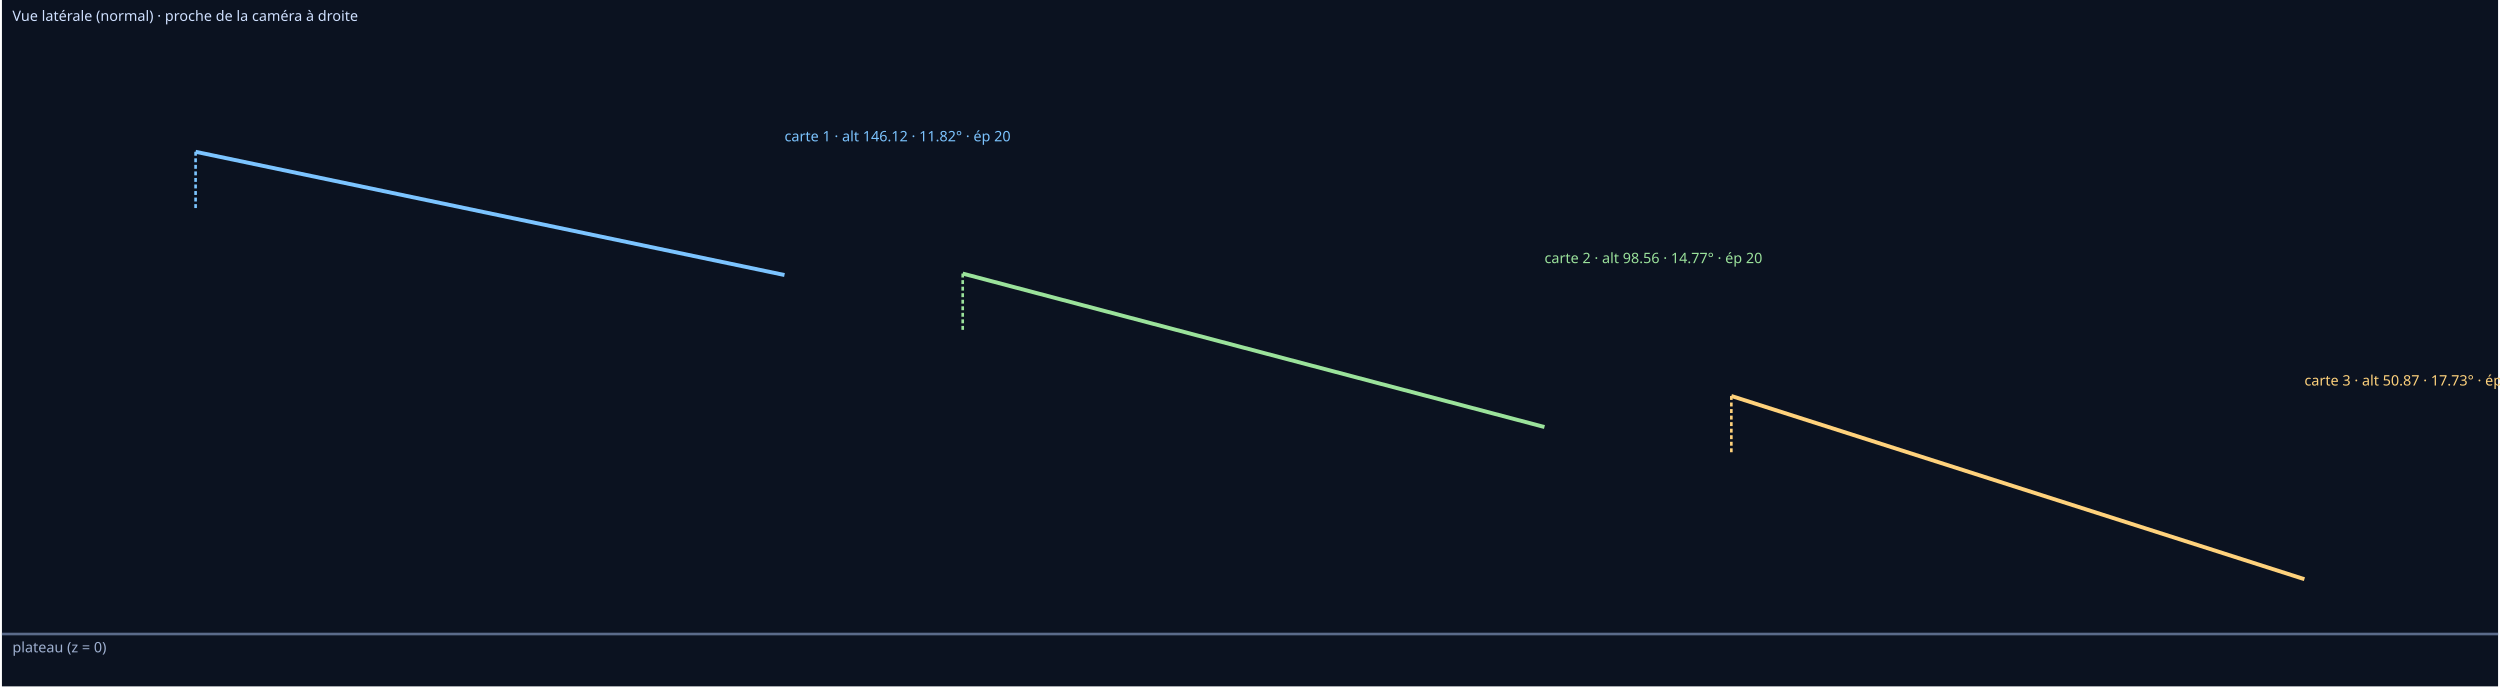
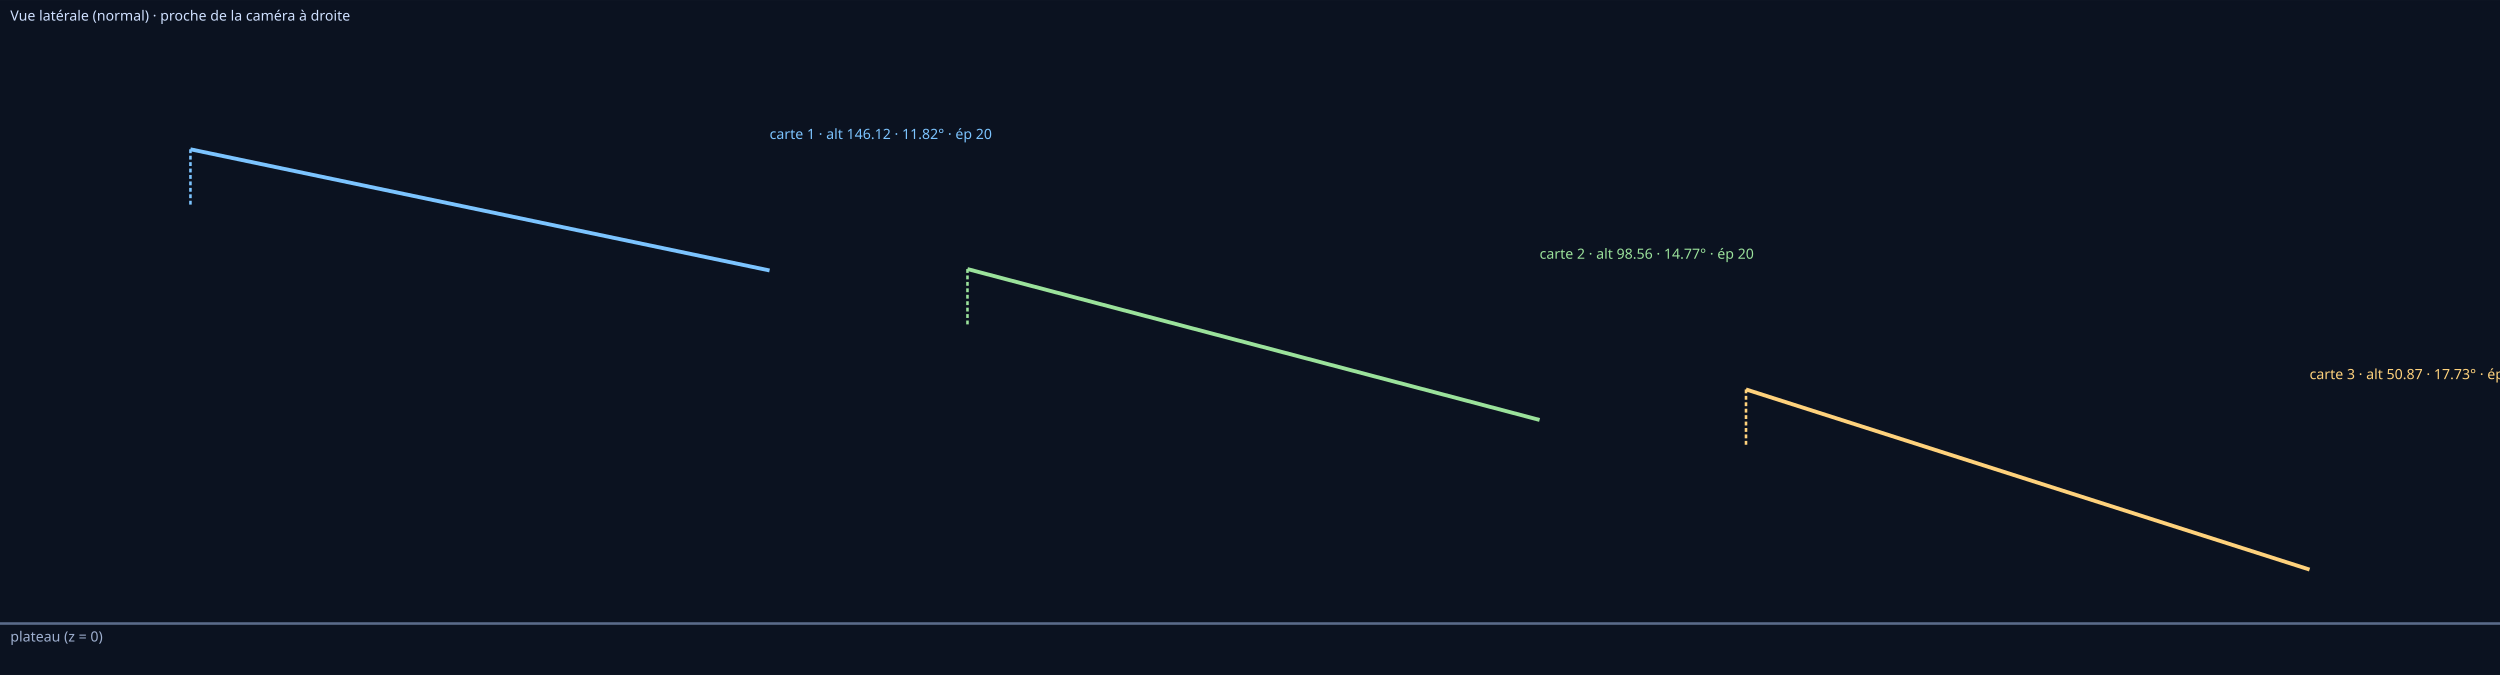
- <svg xmlns="http://www.w3.org/2000/svg" viewBox="0 0 1907.632 524.544" width="1100" height="302" font-family="sans-serif" font-size="11">
+ <svg xmlns="http://www.w3.org/2000/svg" viewBox="0 0 1942.832 524.544" width="1100" height="297" font-family="sans-serif" font-size="11">
  <rect width="100%" height="100%" fill="#0b1220" />
-   <line x1="0" x2="1907.632" y1="484.544" y2="484.544" stroke="#5b6b8a" stroke-width="2" />
+   <line x1="0" x2="1942.832" y1="484.544" y2="484.544" stroke="#5b6b8a" stroke-width="2" />
  <text x="8" y="498.544" fill="#9fb0d0">plateau (z = 0)</text>
  <polygon points="148,116 148,116 598.054,210.182 598.054,210.182" fill="none" stroke="#7cc4ff" stroke-width="3" />
  <line x1="148" y1="116" x2="148" y2="160" stroke="#7cc4ff" stroke-width="2" stroke-dasharray="3 2" />
  <text x="598.054" y="108" fill="#7cc4ff">carte 1 · alt 146.12 · 11.82° · ép 20</text>
-   <polygon points="734.256,209.082 734.256,209.082 1178.854,326.342 1178.854,326.342" fill="none" stroke="#9be29b" stroke-width="3" />
-   <line x1="734.256" y1="209.082" x2="734.256" y2="253.082" stroke="#9be29b" stroke-width="2" stroke-dasharray="3 2" />
-   <text x="1178.854" y="201.082" fill="#9be29b">carte 2 · alt 98.56 · 14.77° · ép 20</text>
-   <polygon points="1321.678,302.626 1321.678,302.626 1759.632,442.634 1759.632,442.634" fill="none" stroke="#ffd27c" stroke-width="3" />
-   <line x1="1321.678" y1="302.626" x2="1321.678" y2="346.626" stroke="#ffd27c" stroke-width="2" stroke-dasharray="3 2" />
-   <text x="1759.632" y="294.626" fill="#ffd27c">carte 3 · alt 50.87 · 17.73° · ép 20</text>
+   <polygon points="751.856,209.082 751.856,209.082 1196.454,326.342 1196.454,326.342" fill="none" stroke="#9be29b" stroke-width="3" />
+   <line x1="751.856" y1="209.082" x2="751.856" y2="253.082" stroke="#9be29b" stroke-width="2" stroke-dasharray="3 2" />
+   <text x="1196.454" y="201.082" fill="#9be29b">carte 2 · alt 98.56 · 14.77° · ép 20</text>
+   <polygon points="1356.878,302.626 1356.878,302.626 1794.832,442.634 1794.832,442.634" fill="none" stroke="#ffd27c" stroke-width="3" />
+   <line x1="1356.878" y1="302.626" x2="1356.878" y2="346.626" stroke="#ffd27c" stroke-width="2" stroke-dasharray="3 2" />
+   <text x="1794.832" y="294.626" fill="#ffd27c">carte 3 · alt 50.87 · 17.73° · ép 20</text>
  <text x="8" y="16" fill="#cfe0ff">Vue latérale (normal) · proche de la caméra à droite</text>
</svg>
